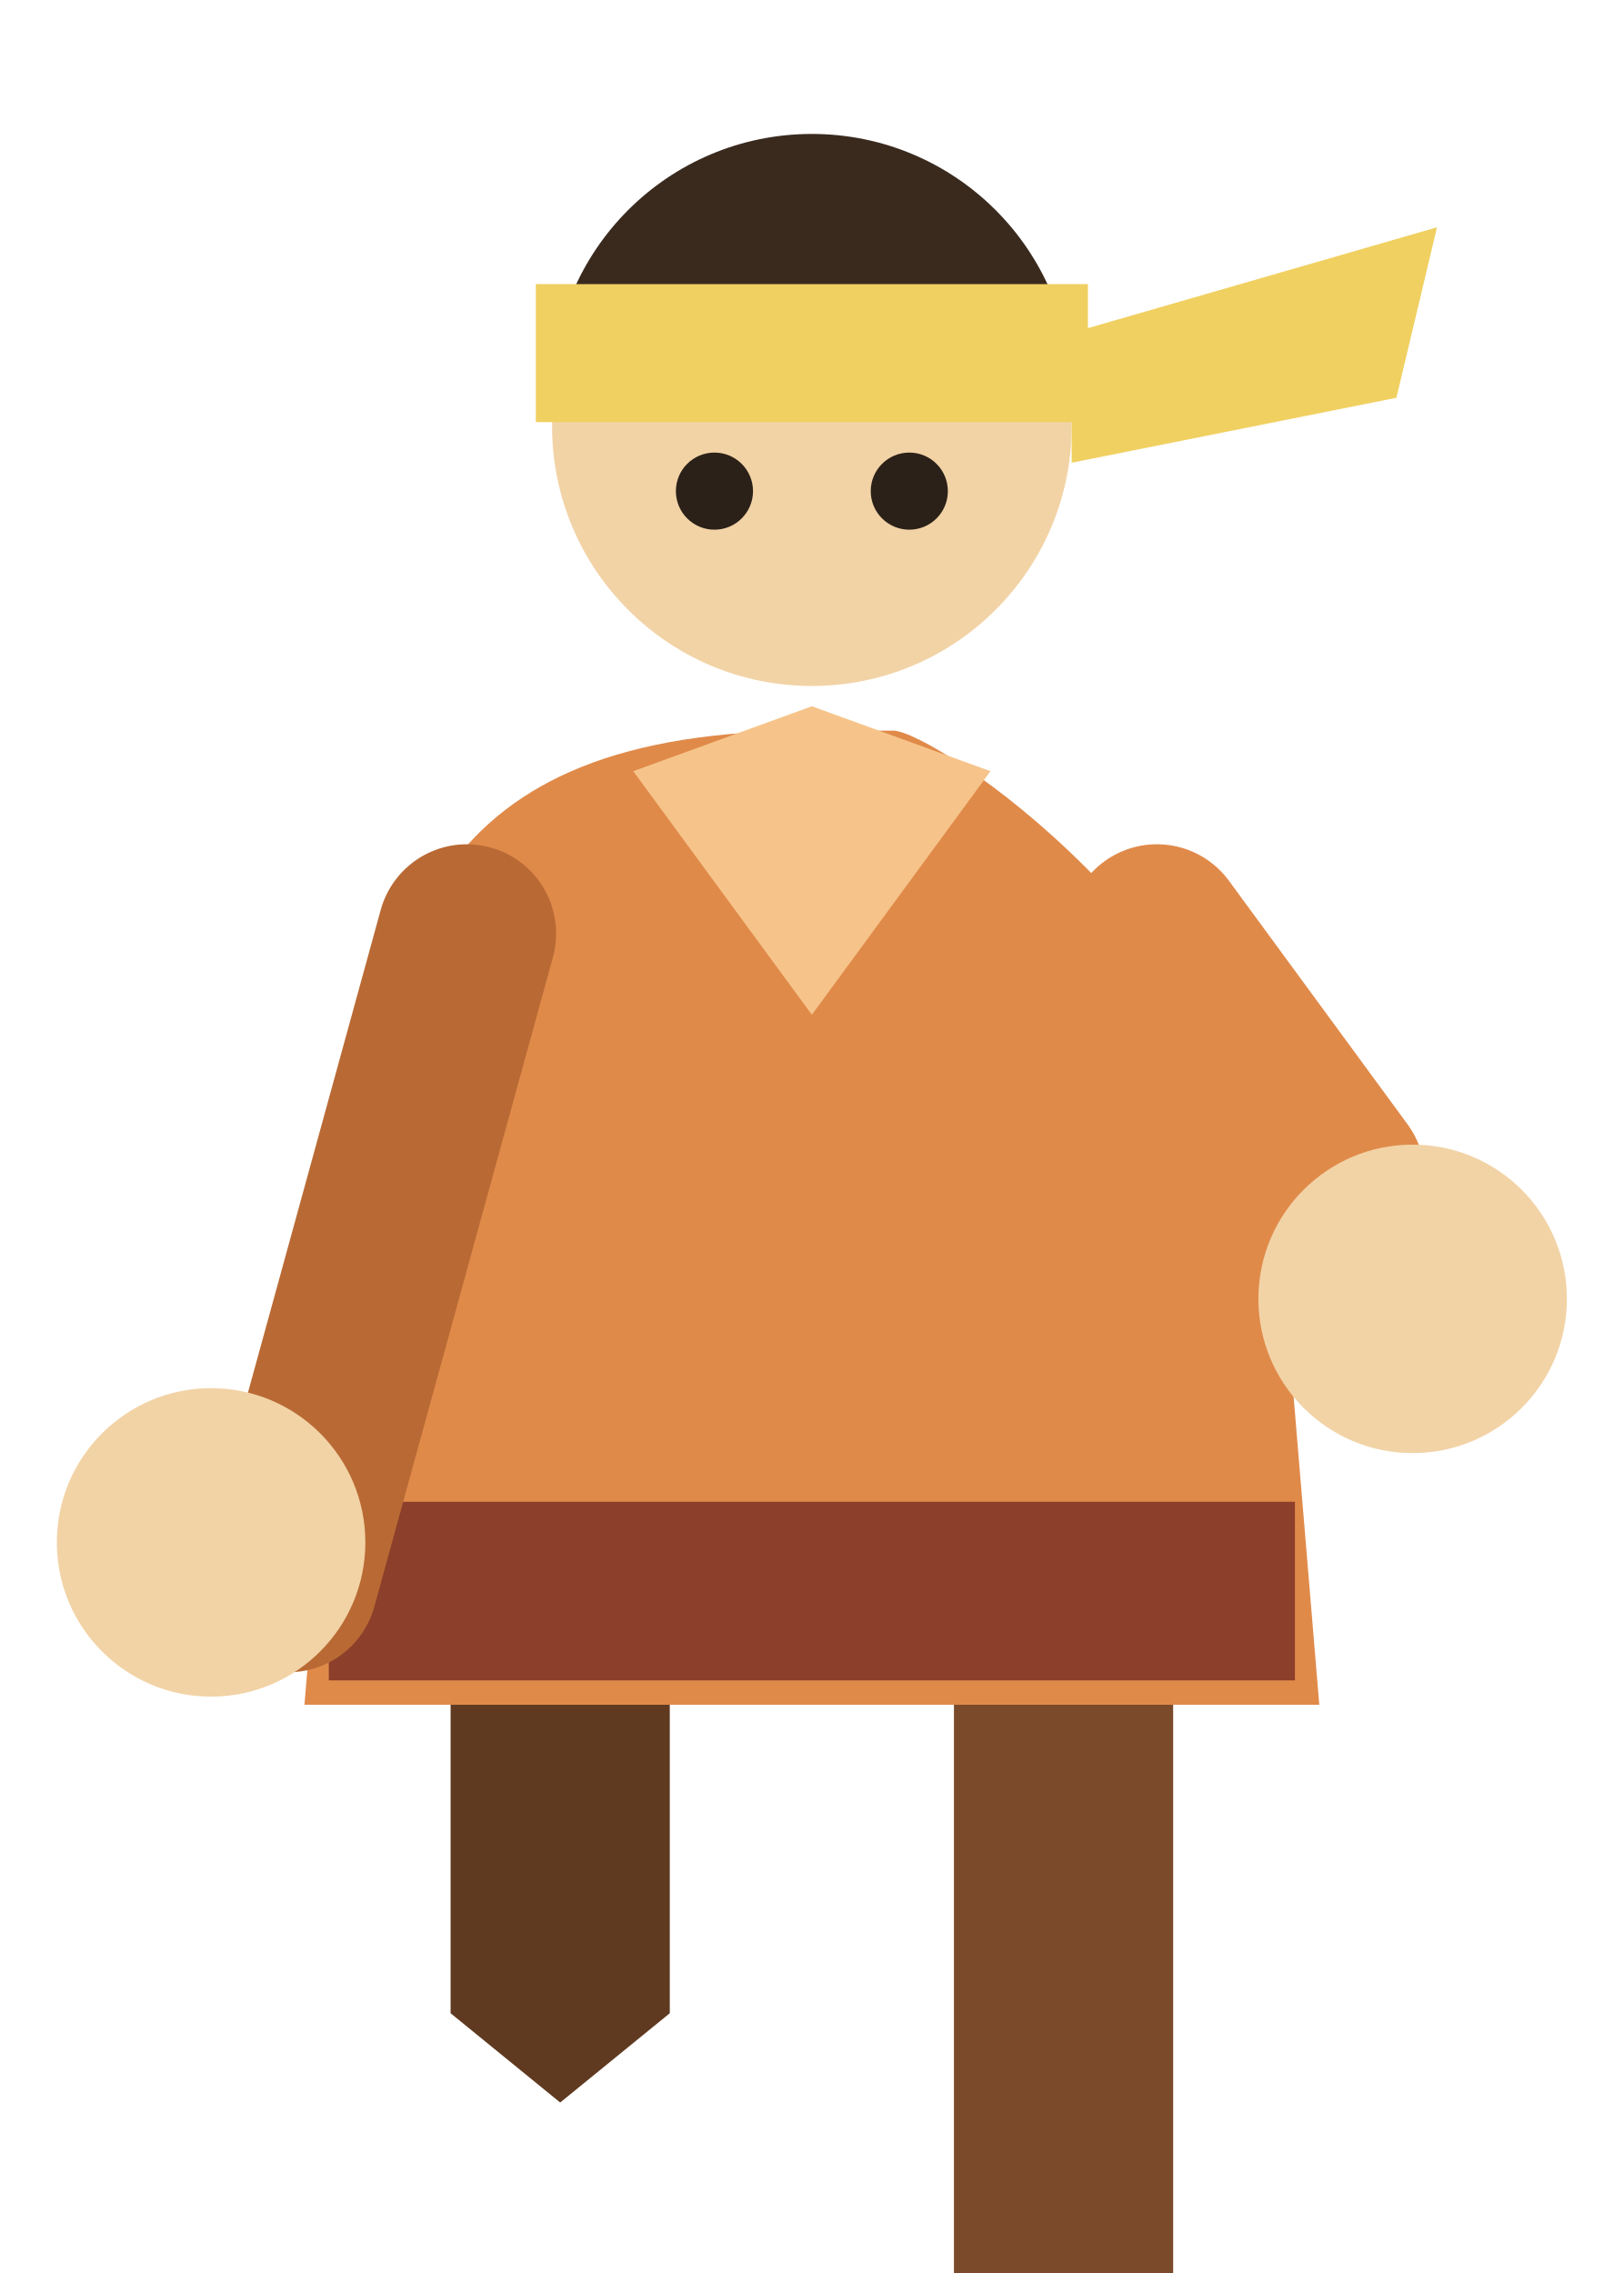
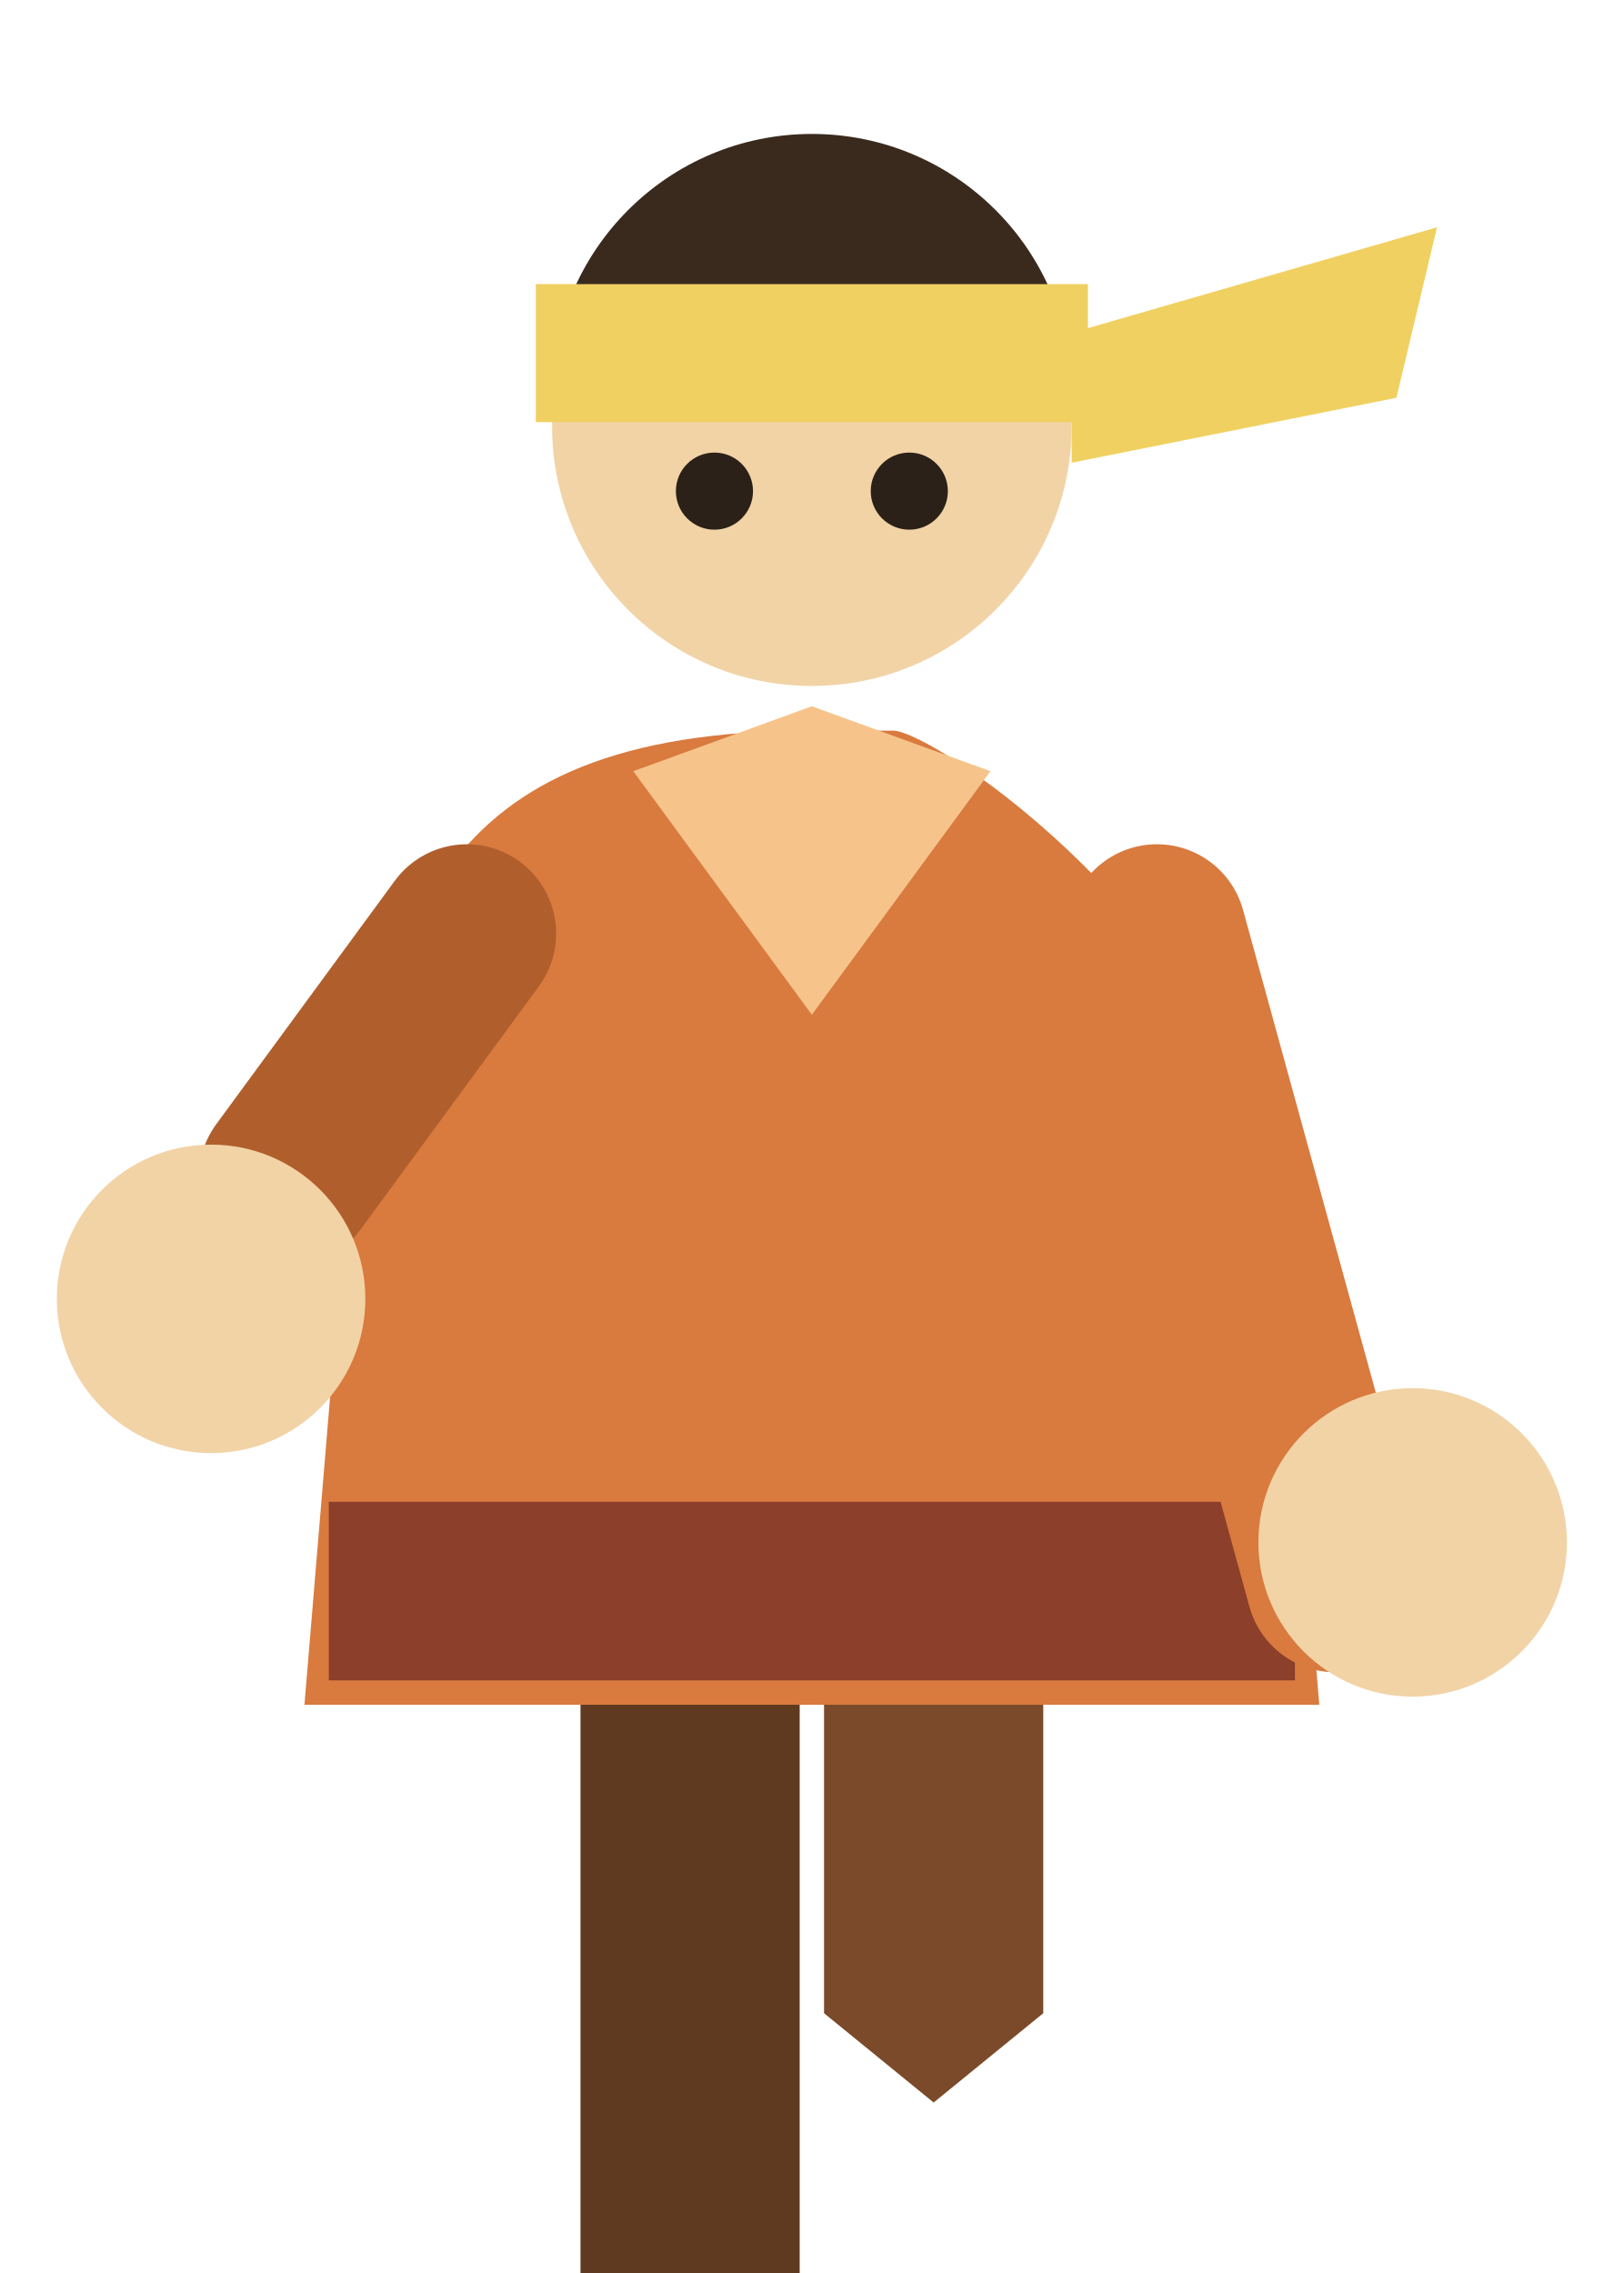
<svg xmlns="http://www.w3.org/2000/svg" viewBox="0 0 40 56" width="40" height="56">
-   <path d="M11.1 42 h5.4 v7.6 l-2.7 2.2 l-2.7 -2.2z" fill="#5f3a20" />
-   <path d="M23.5 42 h5.4 v14.0 l-2.7 2.2 l-2.7 -2.2z" fill="#7a4a2a" />
-   <path d="M20.0 18 c-9.5 0 -10.5 5 -11.5 12 L7.5 42 h25.0 L31.5 30 c-1-7 -8.5-12 -9.5-12z" fill="#e08a4a" />
+   <path d="M14.3 42.0 h5.4 v14.0 l-2.7 2.2 l-2.7 -2.2z" fill="#5f3a20" />
+   <path d="M20.3 42.0 h5.4 v7.6 l-2.7 2.2 l-2.7 -2.2z" fill="#7a4a2a" />
+   <path d="M20.0 18 c-9.5 0 -10.5 5 -11.5 12 L7.5 42 h25.0 L31.5 30 c-1-7 -8.5-12 -9.5-12z" fill="#d97a3e" />
  <rect x="8.1" y="37" width="23.8" height="4.4" fill="#8c3f2a" />
  <path d="M15.6 19 L20.0 25 L24.4 19 L20.0 17.4z" fill="#f6c48a" />
-   <path d="M11.5 23.0 L7.1 39.0" stroke="#b96a34" stroke-width="4.4" stroke-linecap="round" fill="none" />
-   <path d="M28.5 23.0 L32.9 29.0" stroke="#e08a4a" stroke-width="4.4" stroke-linecap="round" fill="none" />
+   <path d="M11.5 23.0 L7.1 29.0" stroke="#b05f2c" stroke-width="4.4" stroke-linecap="round" fill="none" />
+   <path d="M28.5 23.0 L32.9 39.0" stroke="#d97a3e" stroke-width="4.4" stroke-linecap="round" fill="none" />
  <circle cx="20.0" cy="10.5" r="6.4" fill="#f2d3a6" />
  <path d="M13.6 9.7 a6.4 6.4 0 0 1 12.8 0 z" fill="#3a2a1e" />
  <circle cx="17.6" cy="12.1" r="0.95" fill="#2b2118" />
  <circle cx="22.4" cy="12.1" r="0.95" fill="#2b2118" />
  <rect x="13.2" y="7" width="13.6" height="3.4" fill="#f0d060" />
  <path d="M26.4 8.2l9-2.6-1 4.2-8 1.6z" fill="#f0d060" />
-   <circle cx="5.2" cy="38" r="3.8" fill="#f2d3a6" />
-   <circle cx="34.8" cy="32" r="3.8" fill="#f2d3a6" />
+   <circle cx="5.2" cy="32.0" r="3.8" fill="#f2d3a6" />
+   <circle cx="34.8" cy="38.0" r="3.8" fill="#f2d3a6" />
</svg>
